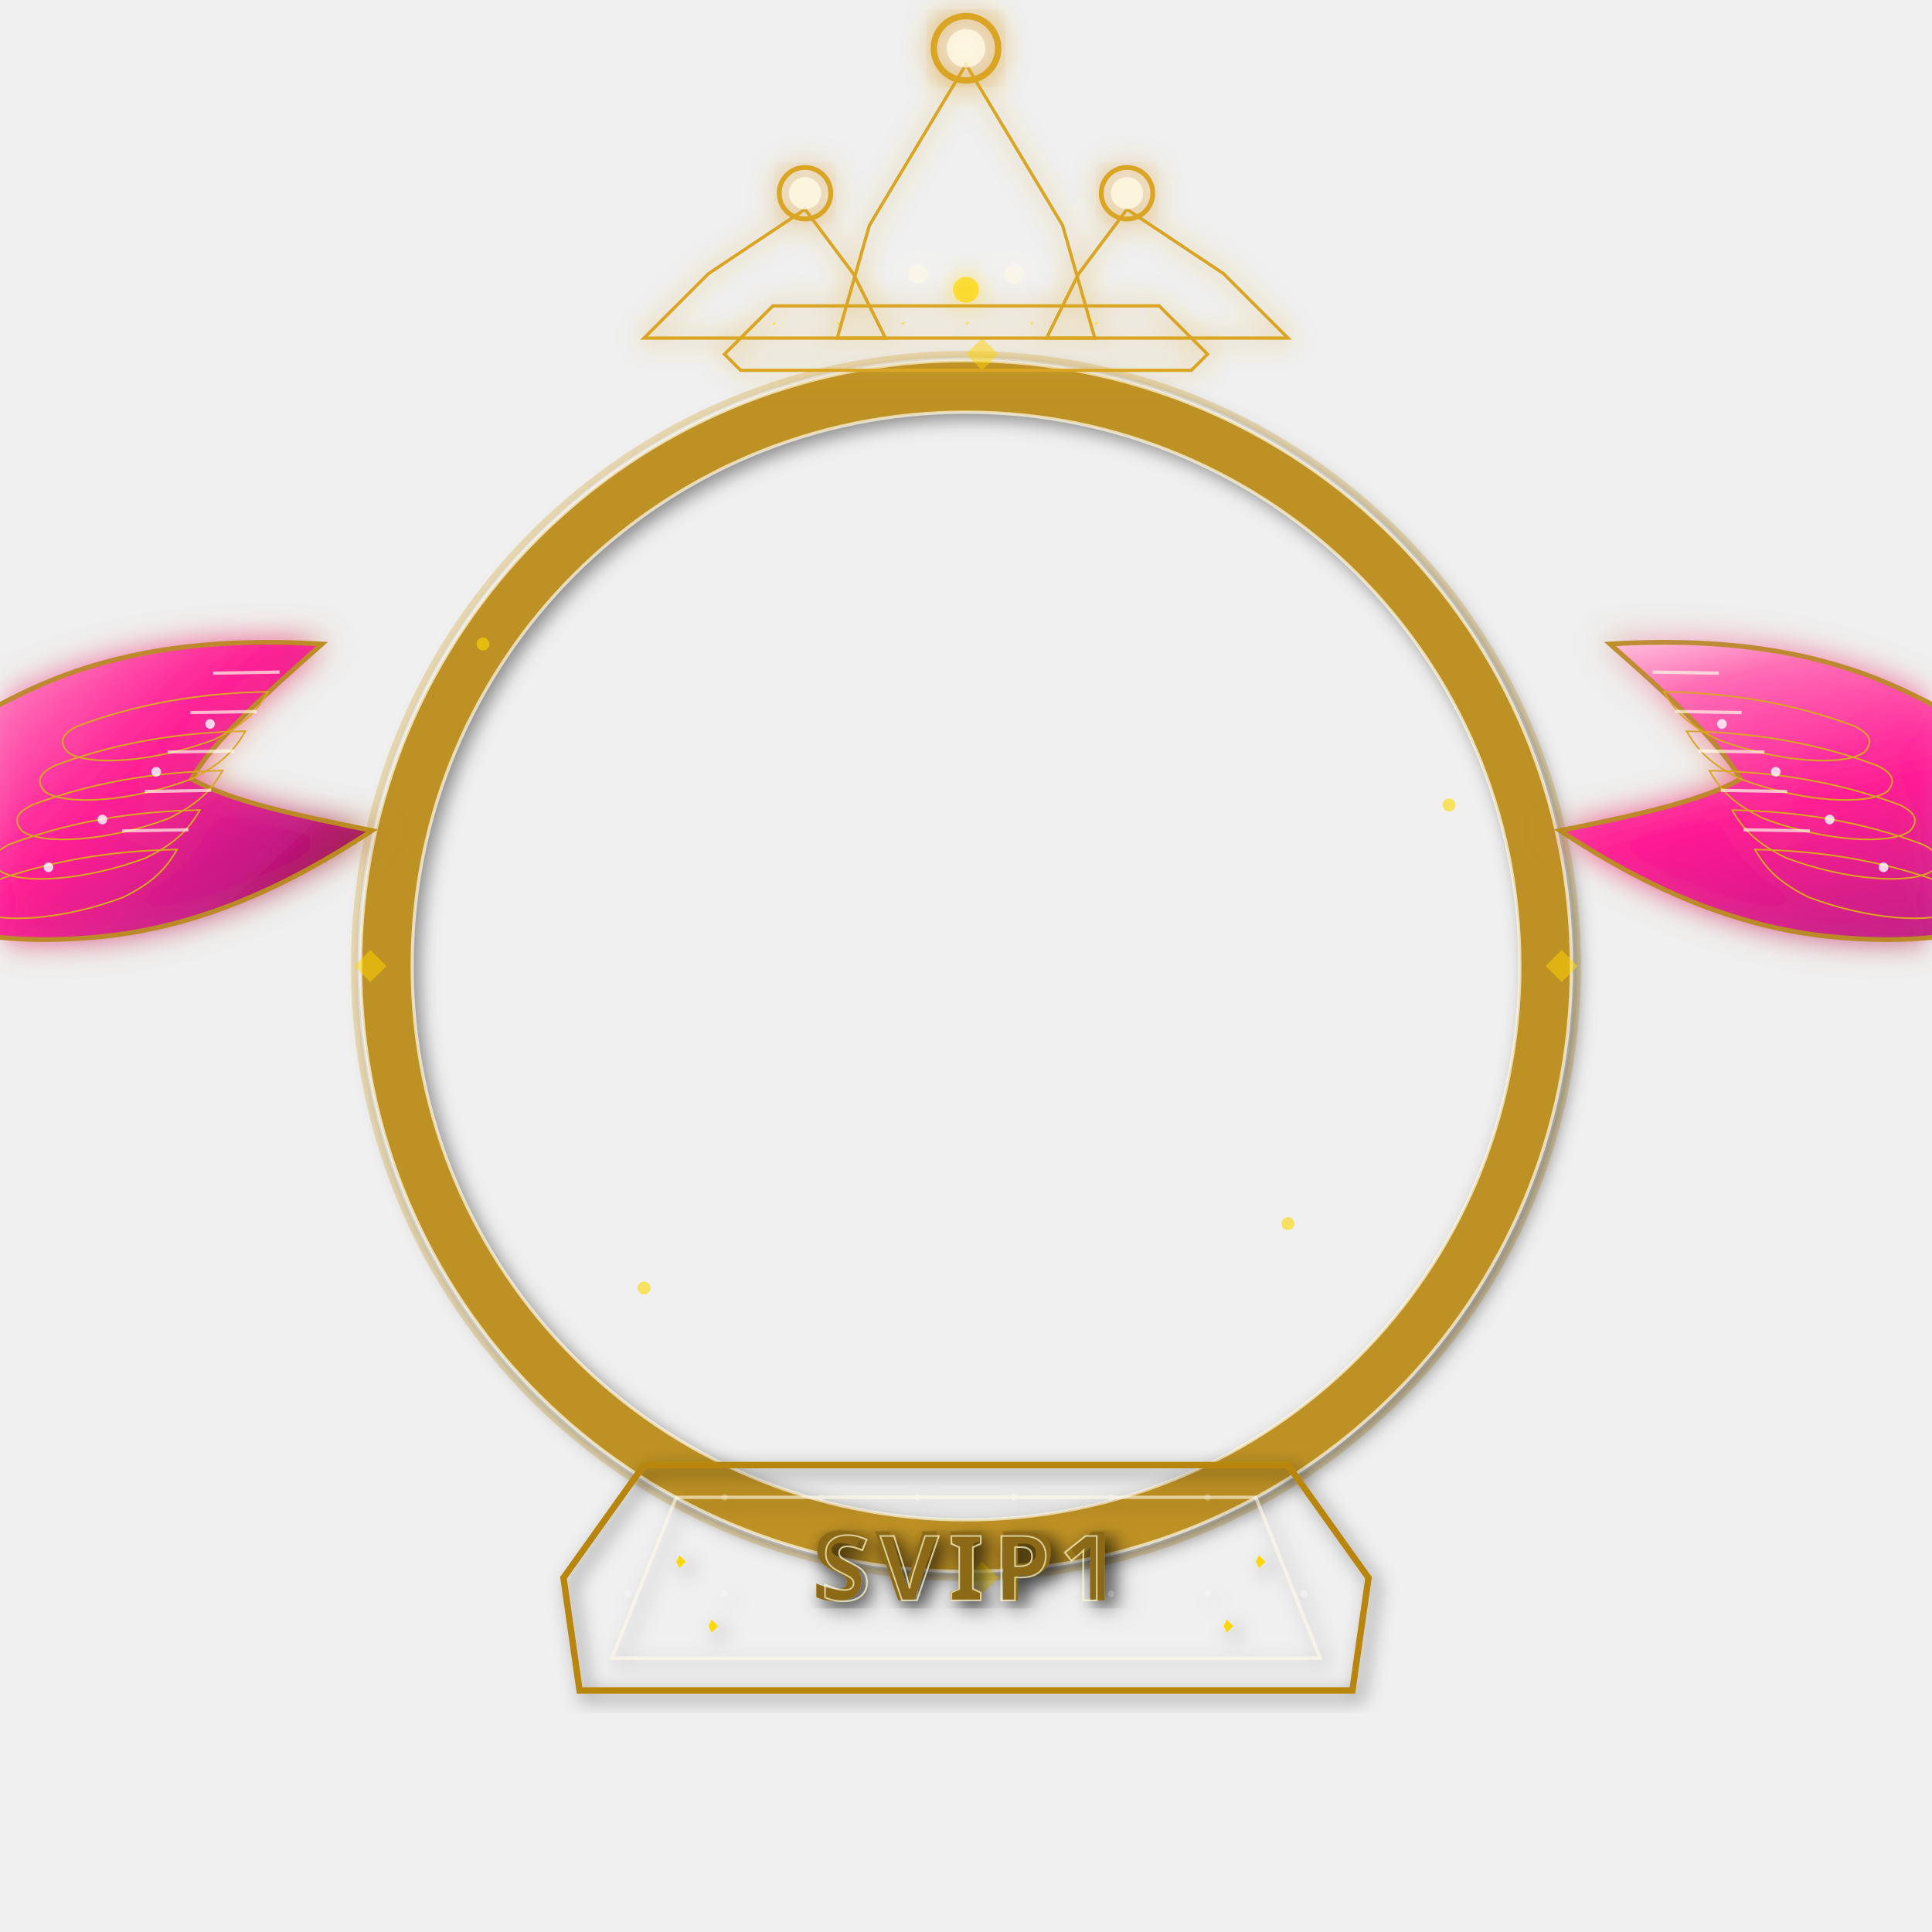
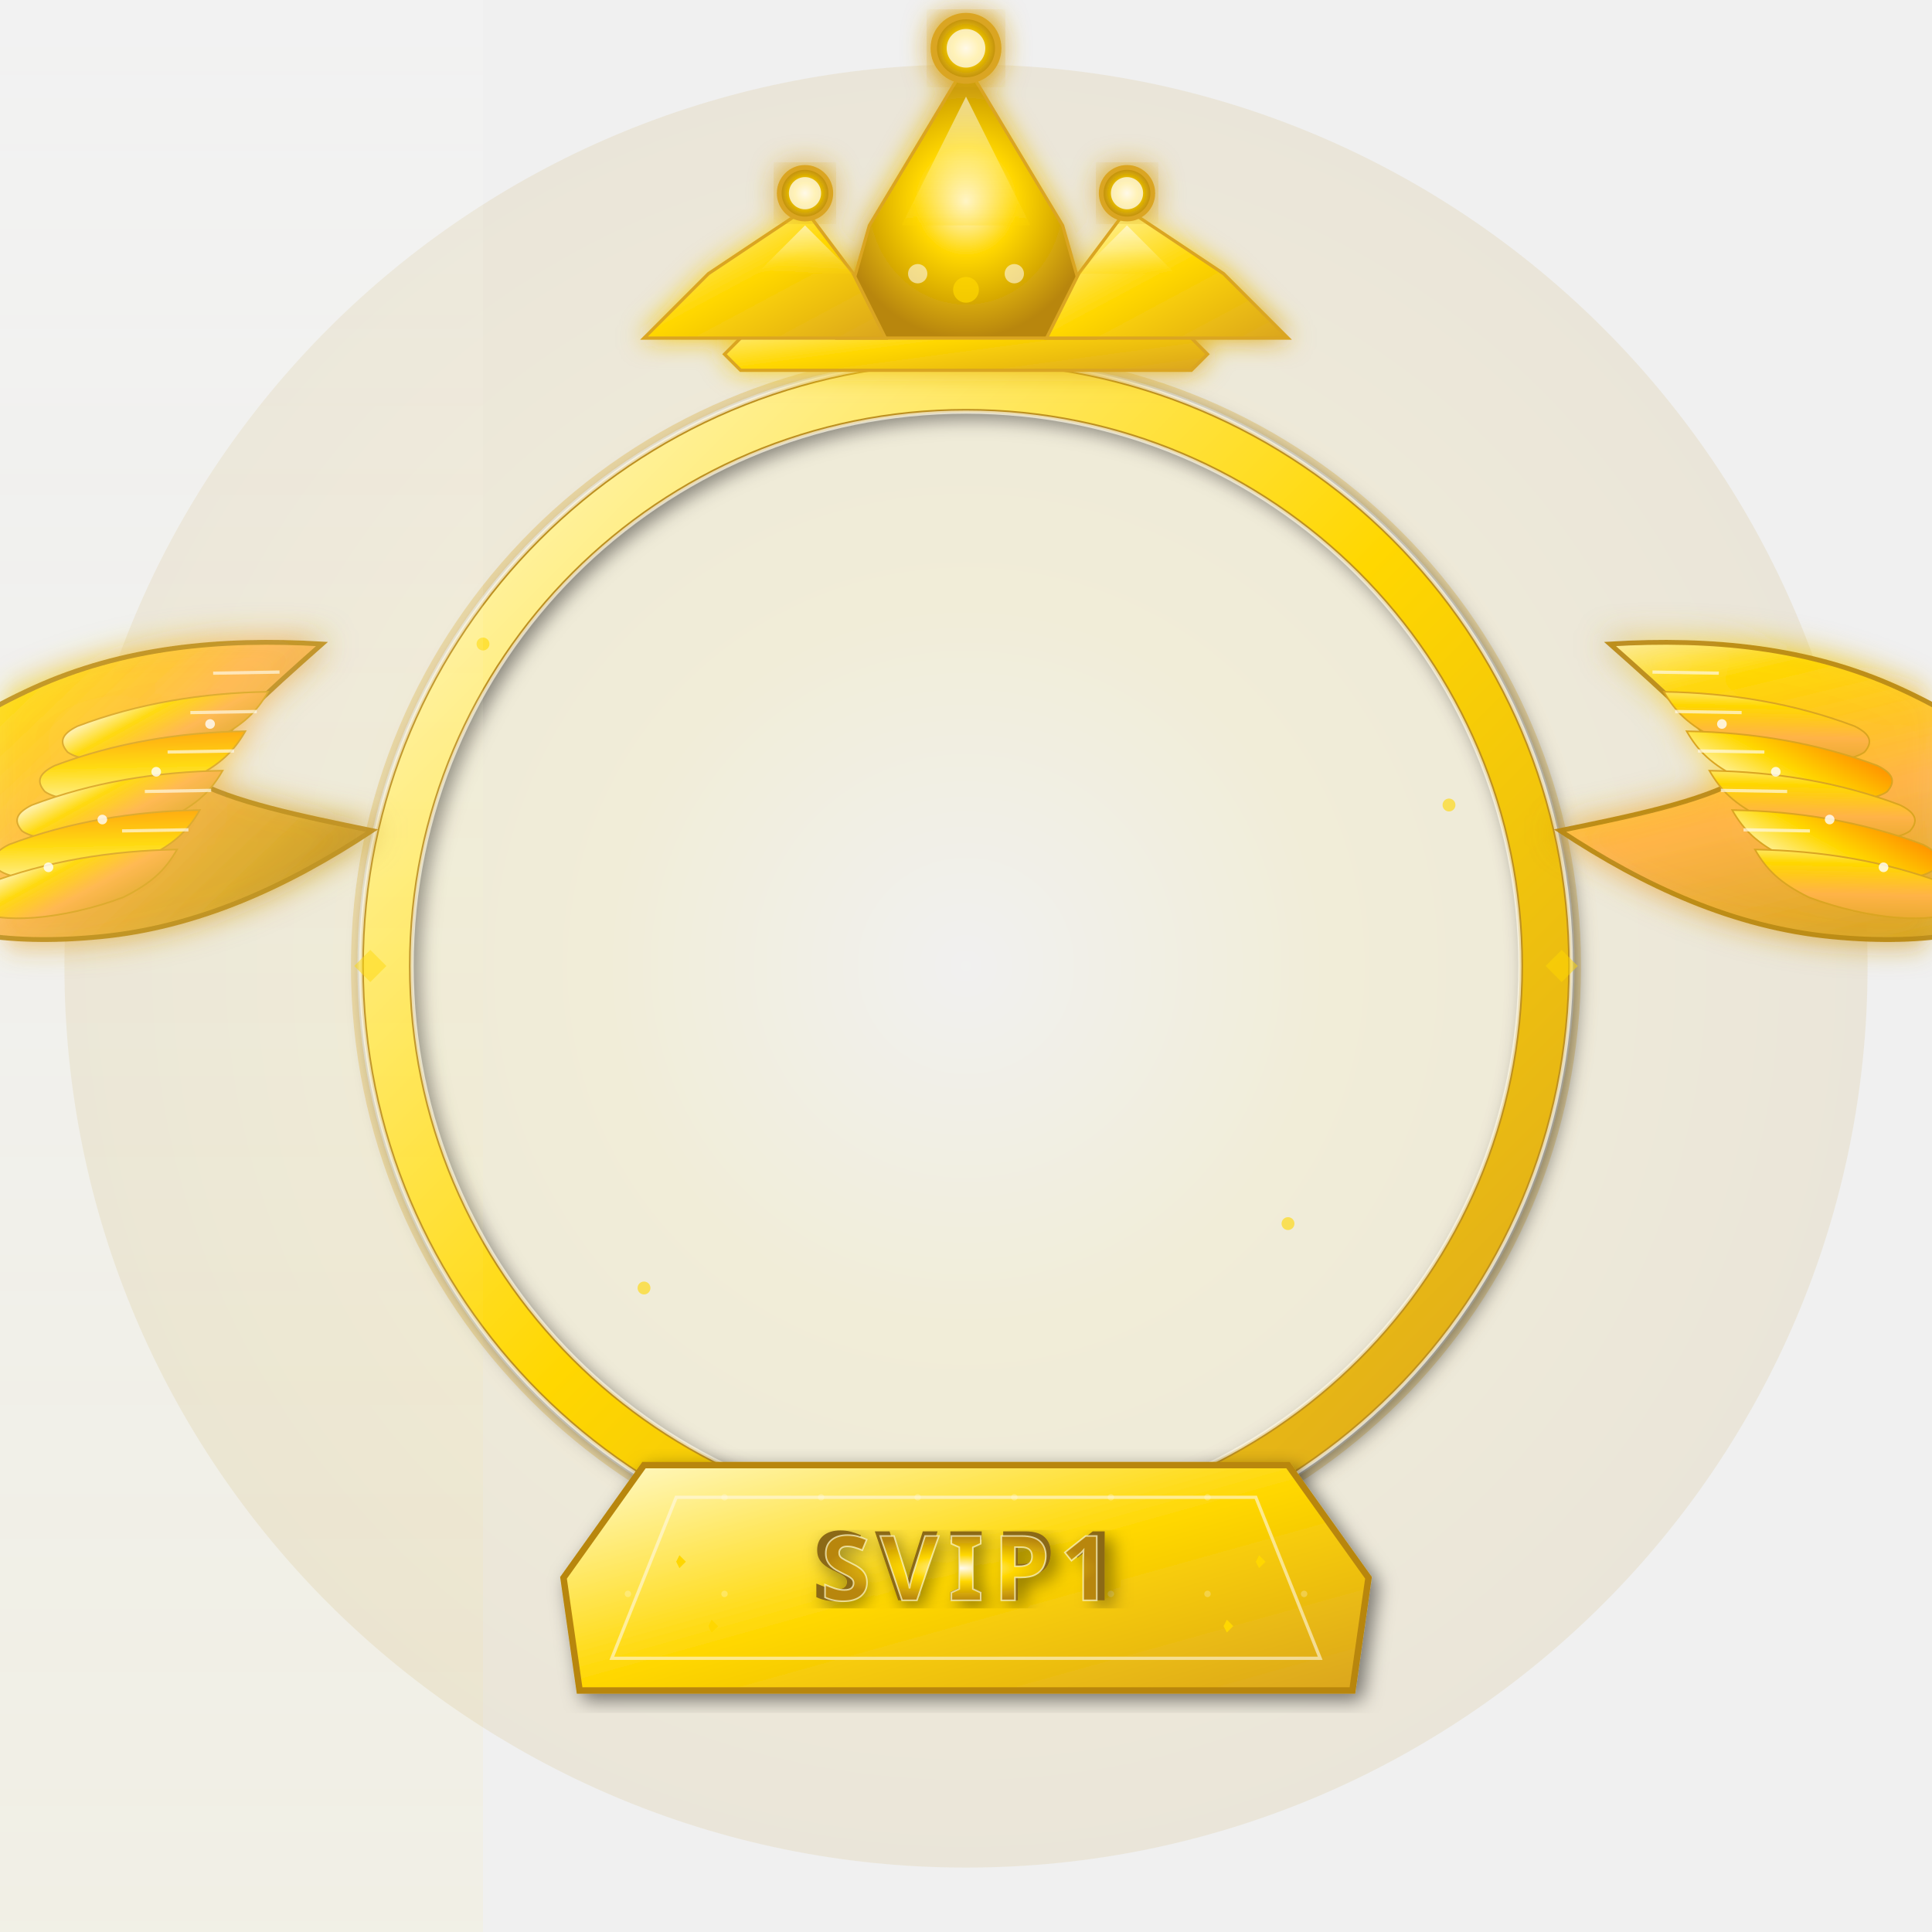
<svg xmlns="http://www.w3.org/2000/svg" width="600" height="600" viewBox="0 0 600 600" fill="none">
  <defs>
-     <linearGradient id="pinkGradient1" x1="0" y1="0" x2="1" y2="1">
-       <stop offset="0%" stop-color="#ffe6f2" />
-       <stop offset="50%" stop-color="#ff69b4" />
-       <stop offset="100%" stop-color="#ff1493" />
+     <linearGradient id="goldGradient1" x1="0" y1="0" x2="1" y2="1">
+       <stop offset="0%" stop-color="#fffacd" />
+       <stop offset="50%" stop-color="#ffd700" />
+       <stop offset="100%" stop-color="#daa520" />
    </linearGradient>
-     <radialGradient id="pinkRadial" cx="50%" cy="50%" r="50%">
-       <stop offset="0%" stop-color="#fff0f5" />
-       <stop offset="40%" stop-color="#ff69b4" />
-       <stop offset="100%" stop-color="#c71585" />
+     <radialGradient id="goldRadial" cx="50%" cy="50%" r="50%">
+       <stop offset="0%" stop-color="#fffaf0" />
+       <stop offset="40%" stop-color="#ffd700" />
+       <stop offset="100%" stop-color="#b8860b" />
    </radialGradient>
-     <linearGradient id="pinkShine" x1="0" y1="0" x2="0" y2="1">
+     <linearGradient id="goldShine" x1="0" y1="0" x2="0" y2="1">
      <stop offset="0%" stop-color="#ffffff" stop-opacity="0.8" />
-       <stop offset="50%" stop-color="#ffe6f2" stop-opacity="0.5" />
-       <stop offset="100%" stop-color="#ff69b4" stop-opacity="0.3" />
+       <stop offset="50%" stop-color="#fffacd" stop-opacity="0.5" />
+       <stop offset="100%" stop-color="#ffd700" stop-opacity="0.3" />
    </linearGradient>
-     <linearGradient id="pinkWingGrad1" x1="0" y1="0" x2="1" y2="1">
-       <stop offset="0%" stop-color="#ffe6f2" />
-       <stop offset="30%" stop-color="#ff69b4" />
-       <stop offset="60%" stop-color="#ff1493" />
-       <stop offset="100%" stop-color="#c71585" />
+     <linearGradient id="goldWingGrad1" x1="0" y1="0" x2="1" y2="1">
+       <stop offset="0%" stop-color="#fff9e6" />
+       <stop offset="30%" stop-color="#ffd700" />
+       <stop offset="60%" stop-color="#ffb347" />
+       <stop offset="100%" stop-color="#daa520" />
    </linearGradient>
-     <linearGradient id="pinkWingGrad2" x1="0" y1="1" x2="1" y2="0">
-       <stop offset="0%" stop-color="#ffb6c1" />
-       <stop offset="50%" stop-color="#ff69b4" />
-       <stop offset="100%" stop-color="#ff1493" />
+     <linearGradient id="goldWingGrad2" x1="0" y1="1" x2="1" y2="0">
+       <stop offset="0%" stop-color="#fffacd" />
+       <stop offset="50%" stop-color="#ffd700" />
+       <stop offset="100%" stop-color="#ff8c00" />
    </linearGradient>
    <linearGradient id="featherGrad" x1="0" y1="0" x2="1" y2="1">
-       <stop offset="0%" stop-color="#fff0f5" />
-       <stop offset="20%" stop-color="#ff69b4" />
-       <stop offset="50%" stop-color="#ff1493" />
-       <stop offset="80%" stop-color="#c71585" />
-       <stop offset="100%" stop-color="#8b0037" />
+       <stop offset="0%" stop-color="#fffaf0" />
+       <stop offset="20%" stop-color="#ffd700" />
+       <stop offset="50%" stop-color="#ffb347" />
+       <stop offset="80%" stop-color="#daa520" />
+       <stop offset="100%" stop-color="#b8860b" />
    </linearGradient>
    <filter id="glow">
      <feGaussianBlur stdDeviation="4" result="coloredBlur" />
      <feMerge>
        <feMergeNode in="coloredBlur" />
        <feMergeNode in="SourceGraphic" />
      </feMerge>
    </filter>
    <filter id="shadow">
      <feGaussianBlur in="SourceAlpha" stdDeviation="3" />
      <feOffset dx="2" dy="2" result="offsetblur" />
      <feComponentTransfer>
        <feFuncA type="linear" slope="0.5" />
      </feComponentTransfer>
      <feMerge>
        <feMergeNode />
        <feMergeNode in="SourceGraphic" />
      </feMerge>
    </filter>
    <filter id="goldGlow">
      <feGaussianBlur stdDeviation="5" result="coloredBlur" />
      <feMerge>
        <feMergeNode in="coloredBlur" />
        <feMergeNode in="SourceGraphic" />
      </feMerge>
    </filter>
    <pattern id="ornament" x="0" y="0" width="20" height="20" patternUnits="userSpaceOnUse">
      <circle cx="10" cy="10" r="2" fill="#daa520" opacity="0.3" />
      <circle cx="0" cy="0" r="1" fill="#ffd700" opacity="0.5" />
      <circle cx="20" cy="20" r="1" fill="#ffd700" opacity="0.5" />
    </pattern>
    <pattern id="sparkle" x="0" y="0" width="30" height="30" patternUnits="userSpaceOnUse">
      <circle cx="15" cy="15" r="1" fill="#ffffff" opacity="0.8">
        <animate attributeName="r" values="1;3;1" dur="2s" repeatCount="indefinite" />
      </circle>
    </pattern>
  </defs>
  <ellipse cx="300" cy="300" rx="280" ry="280" fill="url(#goldRadial)" opacity="0.1" />
  <circle cx="300" cy="300" r="190" fill="none" stroke="#daa520" stroke-width="2" opacity="0.3" />
  <circle cx="300" cy="300" r="180" fill="none" stroke="#b8860b" stroke-width="16" filter="url(#shadow)" opacity="0.9" />
  <circle cx="300" cy="300" r="180" fill="none" stroke="url(#goldGradient1)" stroke-width="14" />
  <circle cx="300" cy="300" r="172" fill="none" stroke="#fff9e6" stroke-width="1" opacity="0.7" />
  <circle cx="300" cy="300" r="188" fill="none" stroke="#fff9e6" stroke-width="1" opacity="0.7" />
  <g opacity="0.5">
    <path d="M300,110 L305,105 L310,110 L305,115 Z" fill="#ffd700" />
    <path d="M300,490 L305,485 L310,490 L305,495 Z" fill="#ffd700" />
    <path d="M110,300 L115,295 L120,300 L115,305 Z" fill="#ffd700" />
    <path d="M480,300 L485,295 L490,300 L485,305 Z" fill="#ffd700" />
  </g>
  <g filter="url(#glow)">
    <path d="M240,95 L360,95 L375,110 L370,115 L230,115 L225,110 Z" fill="url(#goldGradient1)" stroke="#daa520" stroke-width="1" />
    <rect x="240" y="100" width="120" height="5" fill="url(#ornament)" />
    <path d="M300,20 L270,70 L260,105 L340,105 L330,70 Z" fill="url(#goldRadial)" stroke="#daa520" stroke-width="1" />
    <path d="M300,30 L280,70 L320,70 Z" fill="url(#goldShine)" opacity="0.7" />
    <path d="M250,65 L220,85 L200,105 L275,105 L265,85 Z" fill="url(#goldGradient1)" stroke="#daa520" stroke-width="1" />
    <path d="M250,70 L235,85 L265,85 Z" fill="url(#goldShine)" opacity="0.7" />
    <path d="M350,65 L380,85 L400,105 L325,105 L335,85 Z" fill="url(#goldGradient1)" stroke="#daa520" stroke-width="1" />
    <path d="M350,70 L365,85 L335,85 Z" fill="url(#goldShine)" opacity="0.7" />
    <circle cx="300" cy="15" r="10" fill="url(#goldRadial)" stroke="#daa520" stroke-width="2" filter="url(#glow)" />
    <circle cx="300" cy="15" r="6" fill="#fff9e6" opacity="0.8" />
    <circle cx="250" cy="60" r="8" fill="url(#goldRadial)" stroke="#daa520" stroke-width="1.5" filter="url(#glow)" />
    <circle cx="250" cy="60" r="5" fill="#fff9e6" opacity="0.8" />
    <circle cx="350" cy="60" r="8" fill="url(#goldRadial)" stroke="#daa520" stroke-width="1.5" filter="url(#glow)" />
    <circle cx="350" cy="60" r="5" fill="#fff9e6" opacity="0.8" />
    <circle cx="285" cy="85" r="3" fill="#fff9e6" opacity="0.6" />
    <circle cx="315" cy="85" r="3" fill="#fff9e6" opacity="0.6" />
    <circle cx="300" cy="90" r="4" fill="#ffd700" opacity="0.7" />
  </g>
  <g transform="translate(100,200)" filter="url(#goldGlow)">
    <g transform="rotate(-15)">
      <path d="M 0,0 C -30,-10 -60,-15 -90,-10 C -120,-5 -140,5 -150,20 C -155,28 -155,35 -150,42                       C -140,55 -120,65 -90,70 C -60,75 -30,70 0,60                       C -20,50 -40,40 -50,30 C -40,20 -20,10 0,0 Z" fill="url(#featherGrad)" stroke="#b8860b" stroke-width="1.5" opacity="0.9" />
      <path d="M -20,10 C -40,5 -60,3 -80,5 C -85,6 -87,8 -85,12 C -80,18 -60,22 -40,20 C -30,18 -25,15 -20,10 Z" fill="url(#goldWingGrad1)" stroke="#daa520" stroke-width="0.5" />
      <path d="M -30,20 C -50,15 -70,13 -90,15 C -95,16 -97,18 -95,22 C -90,28 -70,32 -50,30 C -40,28 -35,25 -30,20 Z" fill="url(#goldWingGrad2)" stroke="#daa520" stroke-width="0.5" />
      <path d="M -40,30 C -60,25 -80,23 -100,25 C -105,26 -107,28 -105,32 C -100,38 -80,42 -60,40 C -50,38 -45,35 -40,30 Z" fill="url(#goldWingGrad1)" stroke="#daa520" stroke-width="0.5" />
      <path d="M -50,40 C -70,35 -90,33 -110,35 C -115,36 -117,38 -115,42 C -110,48 -90,52 -70,50 C -60,48 -55,45 -50,40 Z" fill="url(#goldWingGrad2)" stroke="#daa520" stroke-width="0.5" />
      <path d="M -60,50 C -80,45 -100,43 -120,45 C -125,46 -127,48 -125,52 C -120,58 -100,62 -80,60 C -70,58 -65,55 -60,50 Z" fill="url(#goldWingGrad1)" stroke="#daa520" stroke-width="0.5" />
      <g opacity="0.7">
        <path d="M -15,5 L -35,0" stroke="#fff9e6" stroke-width="1" />
        <path d="M -25,15 L -45,10" stroke="#fff9e6" stroke-width="1" />
        <path d="M -35,25 L -55,20" stroke="#fff9e6" stroke-width="1" />
        <path d="M -45,35 L -65,30" stroke="#fff9e6" stroke-width="1" />
        <path d="M -55,45 L -75,40" stroke="#fff9e6" stroke-width="1" />
      </g>
      <circle cx="-40" cy="15" r="1.5" fill="#ffffff" opacity="0.8" />
      <circle cx="-60" cy="25" r="1.5" fill="#ffffff" opacity="0.8" />
      <circle cx="-80" cy="35" r="1.5" fill="#ffffff" opacity="0.8" />
      <circle cx="-100" cy="45" r="1.5" fill="#ffffff" opacity="0.8" />
      <animateTransform attributeName="transform" attributeType="XML" type="rotate" values="-15;-5;-15" dur="4s" repeatCount="indefinite" />
    </g>
  </g>
  <g transform="translate(500,200)" filter="url(#goldGlow)">
    <g transform="rotate(15)">
      <path d="M 0,0 C 30,-10 60,-15 90,-10 C 120,-5 140,5 150,20 C 155,28 155,35 150,42                       C 140,55 120,65 90,70 C 60,75 30,70 0,60                       C 20,50 40,40 50,30 C 40,20 20,10 0,0 Z" fill="url(#featherGrad)" stroke="#b8860b" stroke-width="1.5" opacity="0.9" />
      <path d="M 20,10 C 40,5 60,3 80,5 C 85,6 87,8 85,12 C 80,18 60,22 40,20 C 30,18 25,15 20,10 Z" fill="url(#goldWingGrad1)" stroke="#daa520" stroke-width="0.5" />
      <path d="M 30,20 C 50,15 70,13 90,15 C 95,16 97,18 95,22 C 90,28 70,32 50,30 C 40,28 35,25 30,20 Z" fill="url(#goldWingGrad2)" stroke="#daa520" stroke-width="0.5" />
      <path d="M 40,30 C 60,25 80,23 100,25 C 105,26 107,28 105,32 C 100,38 80,42 60,40 C 50,38 45,35 40,30 Z" fill="url(#goldWingGrad1)" stroke="#daa520" stroke-width="0.5" />
      <path d="M 50,40 C 70,35 90,33 110,35 C 115,36 117,38 115,42 C 110,48 90,52 70,50 C 60,48 55,45 50,40 Z" fill="url(#goldWingGrad2)" stroke="#daa520" stroke-width="0.5" />
      <path d="M 60,50 C 80,45 100,43 120,45 C 125,46 127,48 125,52 C 120,58 100,62 80,60 C 70,58 65,55 60,50 Z" fill="url(#goldWingGrad1)" stroke="#daa520" stroke-width="0.5" />
      <g opacity="0.7">
        <path d="M 15,5 L 35,0" stroke="#fff9e6" stroke-width="1" />
        <path d="M 25,15 L 45,10" stroke="#fff9e6" stroke-width="1" />
        <path d="M 35,25 L 55,20" stroke="#fff9e6" stroke-width="1" />
        <path d="M 45,35 L 65,30" stroke="#fff9e6" stroke-width="1" />
        <path d="M 55,45 L 75,40" stroke="#fff9e6" stroke-width="1" />
      </g>
      <circle cx="40" cy="15" r="1.5" fill="#ffffff" opacity="0.8" />
      <circle cx="60" cy="25" r="1.5" fill="#ffffff" opacity="0.8" />
      <circle cx="80" cy="35" r="1.5" fill="#ffffff" opacity="0.8" />
      <circle cx="100" cy="45" r="1.5" fill="#ffffff" opacity="0.8" />
      <animateTransform attributeName="transform" attributeType="XML" type="rotate" values="15;5;15" dur="4s" repeatCount="indefinite" />
    </g>
  </g>
  <g filter="url(#shadow)">
    <path d="M200,455 L400,455 L425,490 L420,525 L180,525 L175,490 Z" fill="url(#goldGradient1)" stroke="#b8860b" stroke-width="2" />
    <path d="M205,460 L395,460 L415,520 L185,520 Z" fill="url(#sparkle)" opacity="0.3" />
    <path d="M210,465 L390,465 L410,515 L190,515 Z" fill="none" stroke="#fff9e6" stroke-width="1" opacity="0.6" />
    <text x="300" y="497" text-anchor="middle" fill="#8b6914" font-size="30" font-family="Arial Black" font-weight="bold" letter-spacing="3" filter="url(#shadow)">SVIP1</text>
    <text x="300" y="497" text-anchor="middle" fill="url(#goldRadial)" font-size="28" font-family="Arial Black" font-weight="bold" letter-spacing="3">SVIP1</text>
    <text x="300" y="497" text-anchor="middle" fill="none" stroke="#fffacd" stroke-width="0.5" font-size="28" font-family="Arial Black" font-weight="bold" letter-spacing="3" opacity="0.7">SVIP1</text>
    <g fill="#ffd700">
      <path d="M 210,485 L211,487 L213,485 L211,483 Z" />
      <path d="M 390,485 L391,487 L393,485 L391,483 Z" />
      <path d="M 220,505 L221,507 L223,505 L221,503 Z" />
      <path d="M 380,505 L381,507 L383,505 L381,503 Z" />
    </g>
  </g>
  <g opacity="0.6">
    <circle cx="150" cy="200" r="2" fill="#ffd700">
      <animate attributeName="cy" values="200;150;200" dur="3s" repeatCount="indefinite" />
      <animate attributeName="opacity" values="0;1;0" dur="3s" repeatCount="indefinite" />
    </circle>
    <circle cx="450" cy="250" r="2" fill="#ffd700">
      <animate attributeName="cy" values="250;200;250" dur="3.5s" repeatCount="indefinite" />
      <animate attributeName="opacity" values="0;1;0" dur="3.5s" repeatCount="indefinite" />
    </circle>
    <circle cx="200" cy="400" r="2" fill="#ffd700">
      <animate attributeName="cy" values="400;350;400" dur="4s" repeatCount="indefinite" />
      <animate attributeName="opacity" values="0;1;0" dur="4s" repeatCount="indefinite" />
    </circle>
    <circle cx="400" cy="380" r="2" fill="#ffd700">
      <animate attributeName="cy" values="380;330;380" dur="3.2s" repeatCount="indefinite" />
      <animate attributeName="opacity" values="0;1;0" dur="3.2s" repeatCount="indefinite" />
    </circle>
  </g>
  <rect x="0" y="0" width="150" height="600" fill="url(#goldShine)" opacity="0.15">
    <animateTransform attributeName="transform" type="translate" from="-150 0" to="750 0" dur="4s" repeatCount="indefinite" />
  </rect>
</svg>
